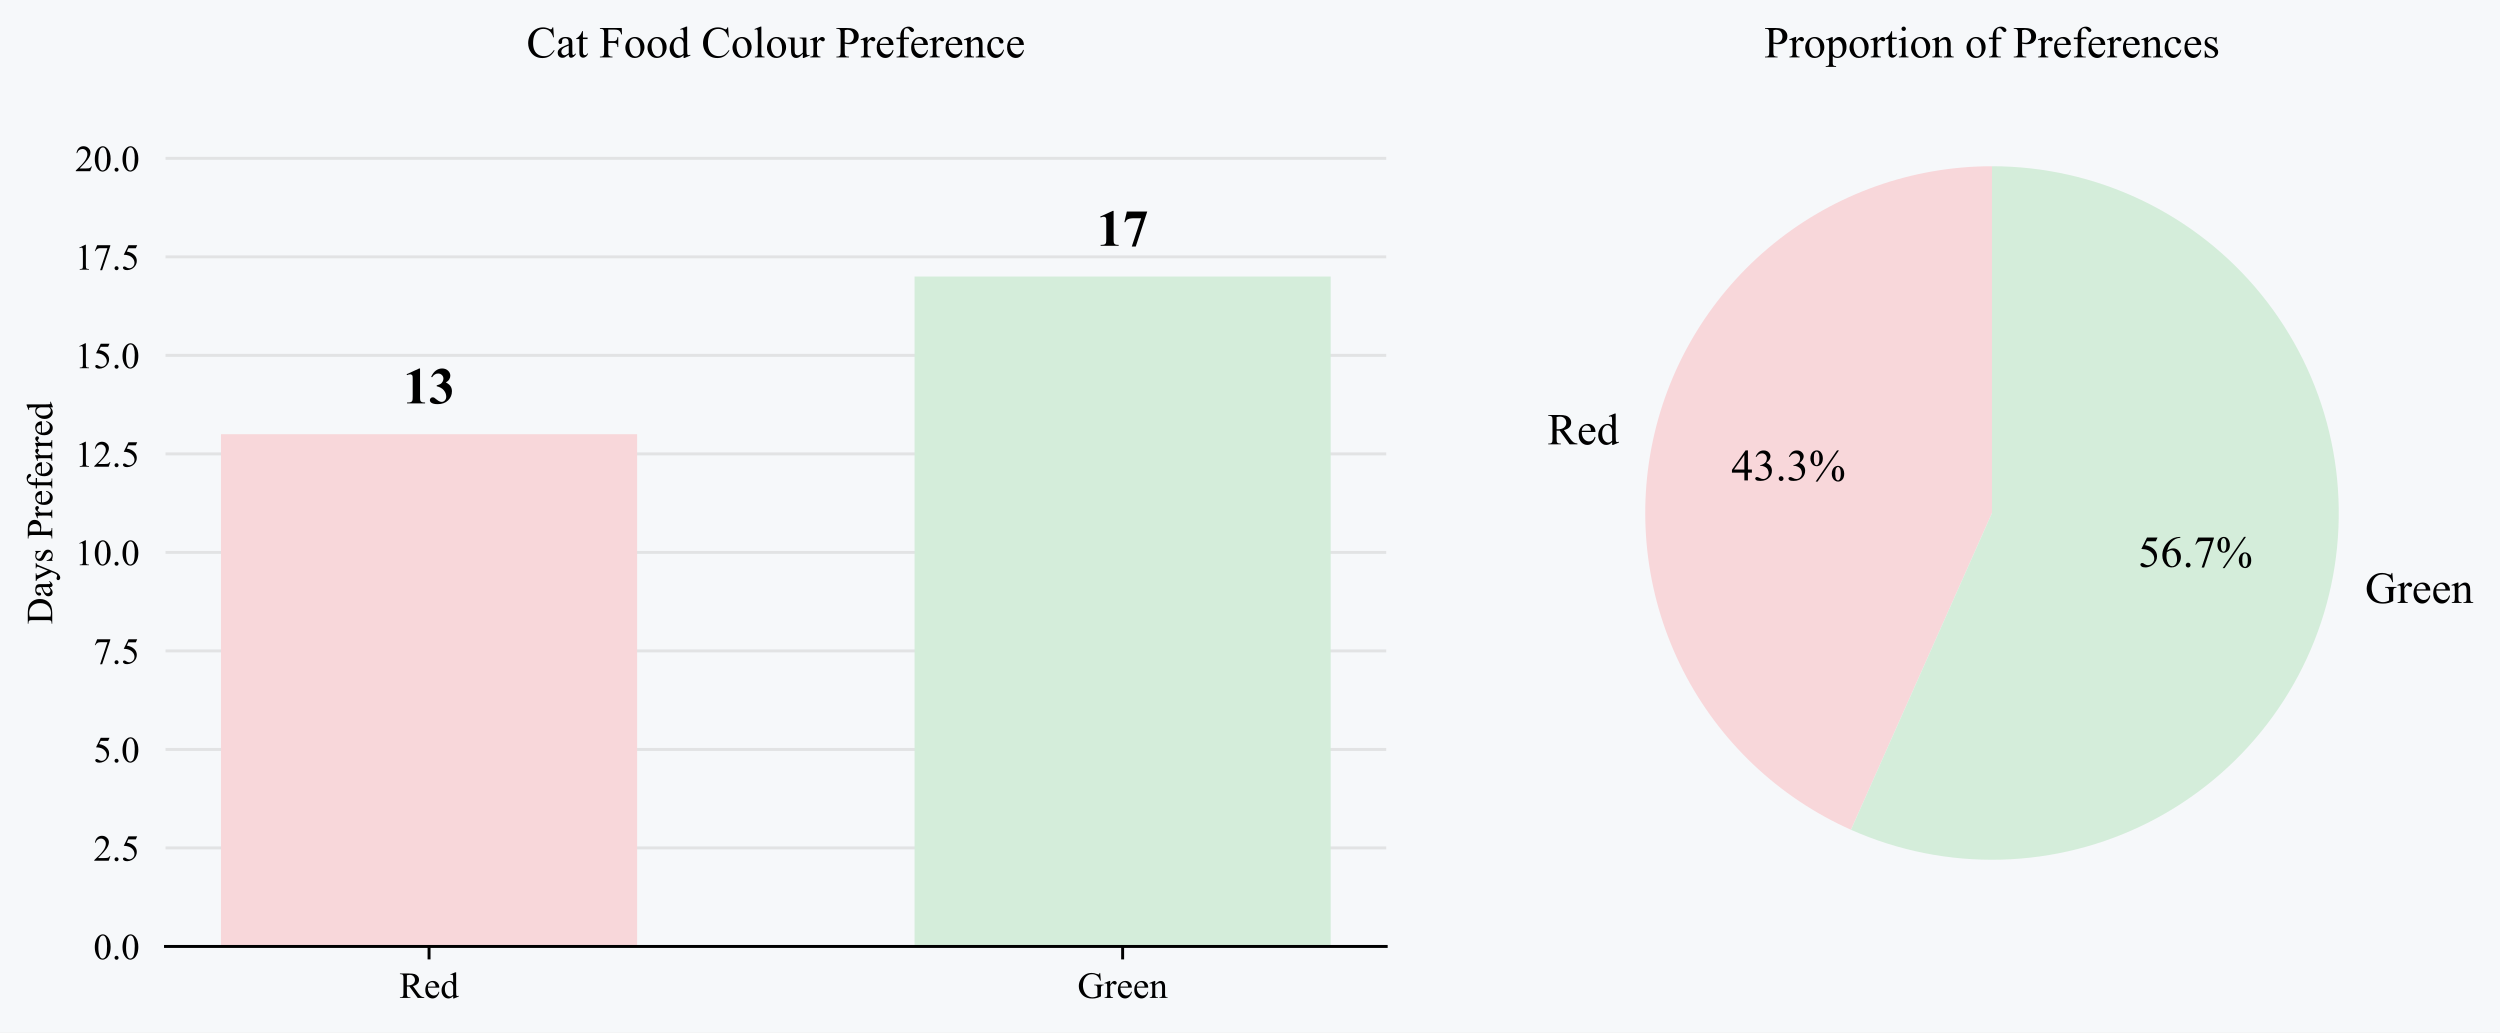
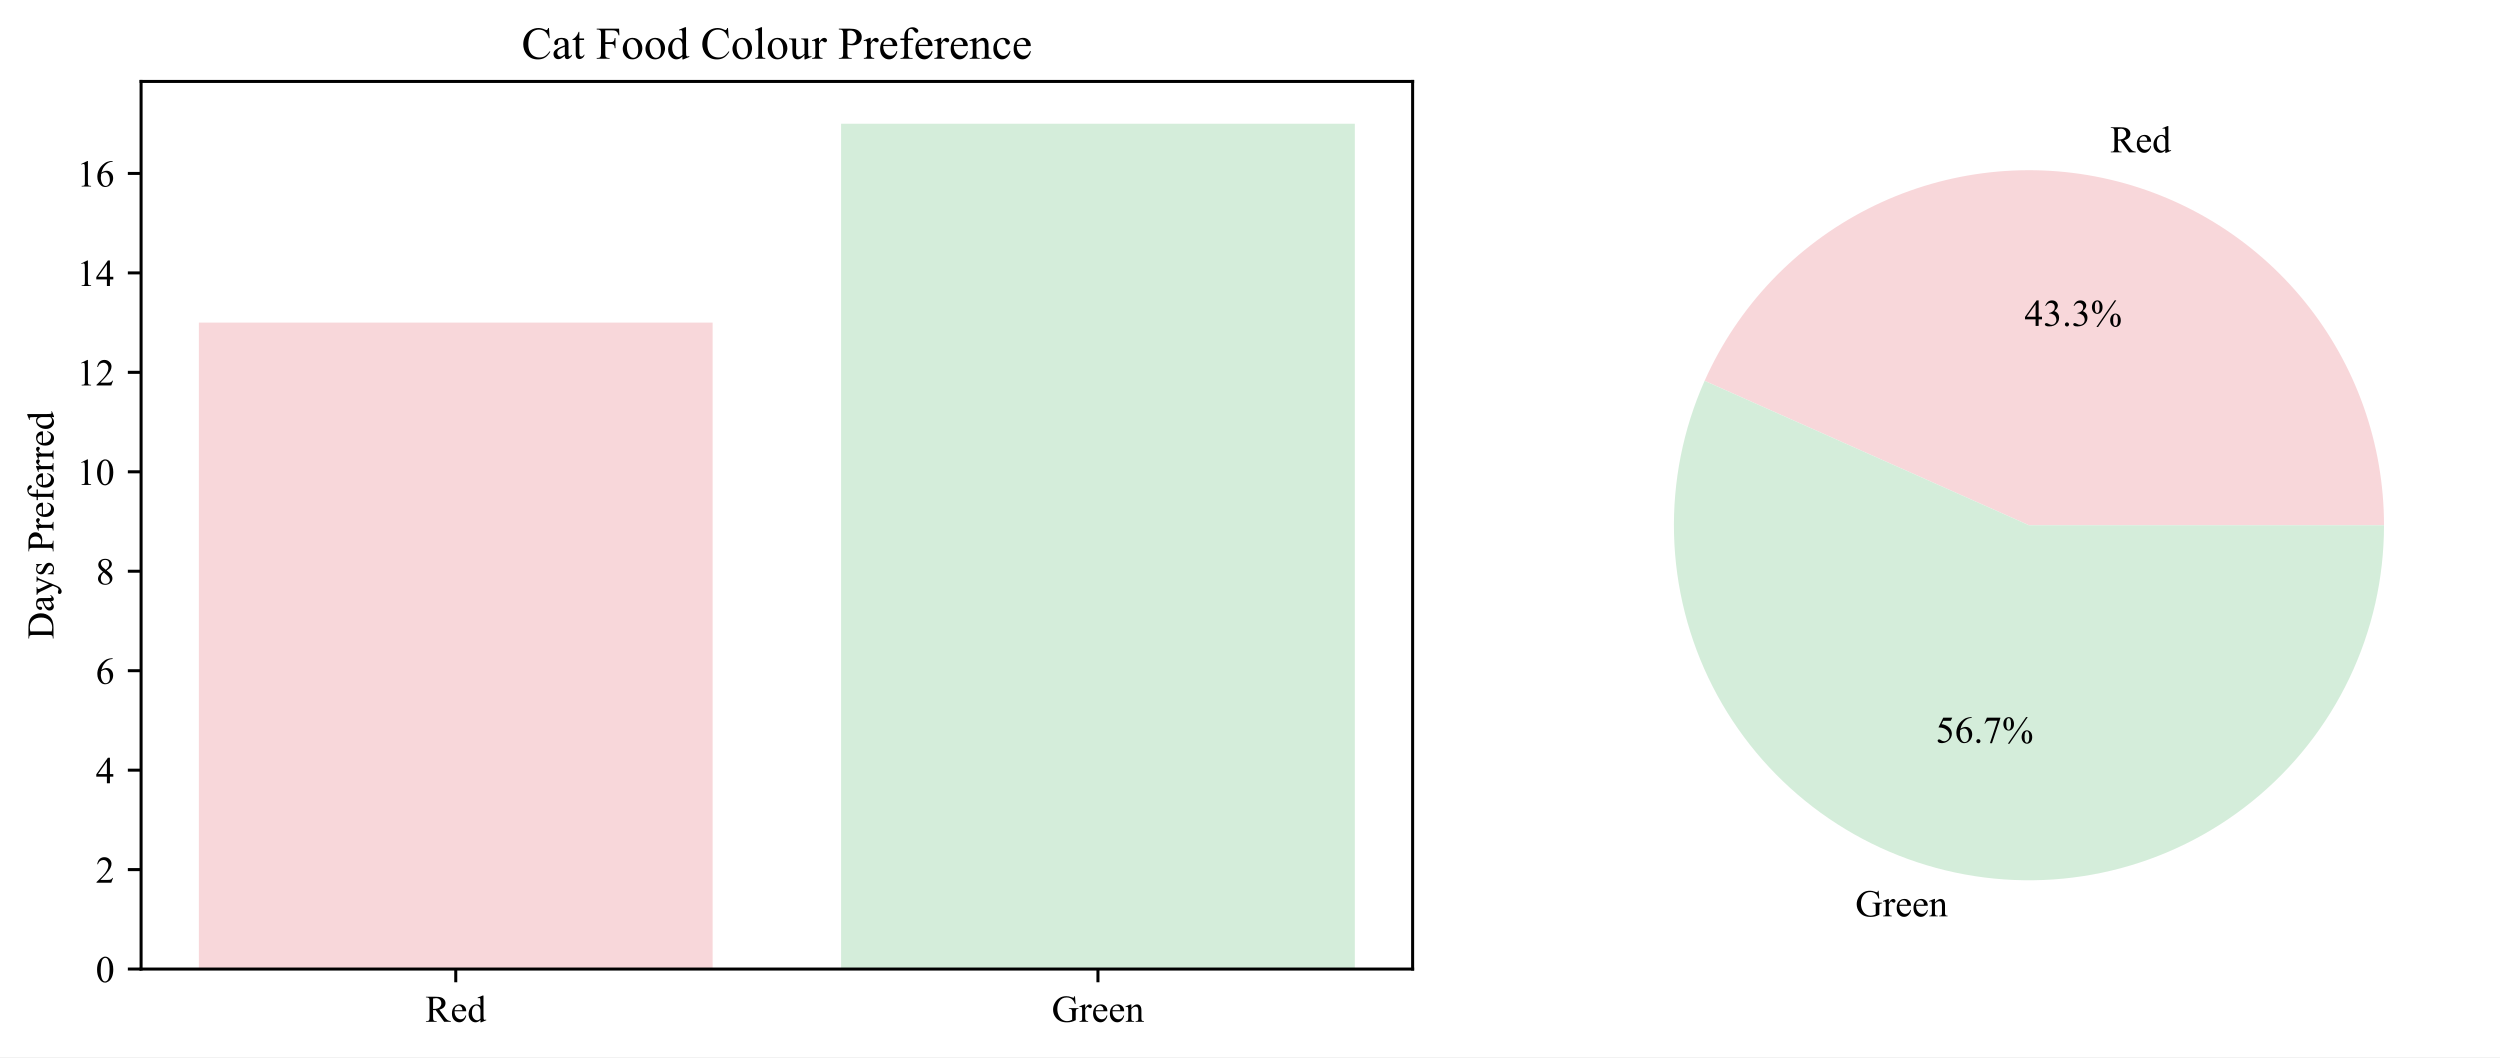
- <svg xmlns="http://www.w3.org/2000/svg" xmlns:xlink="http://www.w3.org/1999/xlink" width="676.773pt" height="279.495pt" viewBox="0 0 676.773 279.495" version="1.1">
+ <svg xmlns="http://www.w3.org/2000/svg" xmlns:xlink="http://www.w3.org/1999/xlink" width="660.987pt" height="279.495pt" viewBox="0 0 660.987 279.495" version="1.1">
  <defs>
    <style type="text/css">*{stroke-linejoin: round; stroke-linecap: butt}</style>
  </defs>
  <g id="figure_1">
    <g id="patch_1">
-       <path d="M 0 279.495  L 676.773 279.495  L 676.773 0  L 0 0  z " style="fill: #f6f8fa" />
+       <path d="M 0 279.495  L 660.987 279.495  L 660.987 0  L 0 0  z " style="fill: #ffffff" />
    </g>
    <g id="axes_1">
      <g id="patch_2">
-         <path d="M 44.802 256.212  L 375.255 256.212  L 375.255 21.532  L 44.802 21.532  z " style="fill: #f6f8fa" />
+         <path d="M 37.302 256.212  L 373.491 256.212  L 373.491 21.532  L 37.302 21.532  z " style="fill: #ffffff" />
+       </g>
+       <g id="patch_3">
+         <path d="M 52.583 256.212  L 188.417 256.212  L 188.417 85.297  L 52.583 85.297  z " clip-path="url(#pc32c760d05)" style="fill: #f8d7da" />
+       </g>
+       <g id="patch_4">
+         <path d="M 222.375 256.212  L 358.209 256.212  L 358.209 32.708  L 222.375 32.708  z " clip-path="url(#pc32c760d05)" style="fill: #d4edda" />
      </g>
      <g id="matplotlib.axis_1">
        <g id="xtick_1">
          <g id="line2d_1">
            <defs>
-               <path id="m849db6bab7" d="M 0 0  L 0 3.5  " style="stroke: #000000; stroke-width: 0.8" />
+               <path id="mc44624a885" d="M 0 0  L 0 3.5  " style="stroke: #000000; stroke-width: 0.8" />
            </defs>
            <g>
-               <use xlink:href="#m849db6bab7" x="116.149" y="256.212" style="stroke: #000000; stroke-width: 0.8" />
+               <use xlink:href="#mc44624a885" x="120.5" y="256.212" style="stroke: #000000; stroke-width: 0.8" />
            </g>
          </g>
          <g id="text_1">
-             <g transform="translate(108.0947 270.1562) scale(0.1 -0.1)">
+             <g transform="translate(112.4452 270.1562) scale(0.1 -0.1)">
              <defs>
                <path id="TimesNewRomanPSMT-52" d="M 4325 0  L 3194 0  L 1759 1981  Q 1600 1975 1500 1975  Q 1459 1975 1412 1976  Q 1366 1978 1316 1981  L 1316 750  Q 1316 350 1403 253  Q 1522 116 1759 116  L 1925 116  L 1925 0  L 109 0  L 109 116  L 269 116  Q 538 116 653 291  Q 719 388 719 750  L 719 3488  Q 719 3888 631 3984  Q 509 4122 269 4122  L 109 4122  L 109 4238  L 1653 4238  Q 2328 4238 2648 4139  Q 2969 4041 3192 3777  Q 3416 3513 3416 3147  Q 3416 2756 3161 2468  Q 2906 2181 2372 2063  L 3247 847  Q 3547 428 3762 290  Q 3978 153 4325 116  L 4325 0  z M 1316 2178  Q 1375 2178 1419 2176  Q 1463 2175 1491 2175  Q 2097 2175 2405 2437  Q 2713 2700 2713 3106  Q 2713 3503 2464 3751  Q 2216 4000 1806 4000  Q 1625 4000 1316 3941  L 1316 2178  z " transform="scale(0.015625)" />
                <path id="TimesNewRomanPSMT-65" d="M 681 1784  Q 678 1147 991 784  Q 1303 422 1725 422  Q 2006 422 2214 576  Q 2422 731 2563 1106  L 2659 1044  Q 2594 616 2278 264  Q 1963 -88 1488 -88  Q 972 -88 605 314  Q 238 716 238 1394  Q 238 2128 614 2539  Q 991 2950 1559 2950  Q 2041 2950 2350 2633  Q 2659 2316 2659 1784  L 681 1784  z M 681 1966  L 2006 1966  Q 1991 2241 1941 2353  Q 1863 2528 1708 2628  Q 1553 2728 1384 2728  Q 1125 2728 920 2526  Q 716 2325 681 1966  z " transform="scale(0.015625)" />
                <path id="TimesNewRomanPSMT-64" d="M 2222 322  Q 2013 103 1813 7  Q 1613 -88 1381 -88  Q 913 -88 563 304  Q 213 697 213 1313  Q 213 1928 600 2439  Q 988 2950 1597 2950  Q 1975 2950 2222 2709  L 2222 3238  Q 2222 3728 2198 3840  Q 2175 3953 2125 3993  Q 2075 4034 2000 4034  Q 1919 4034 1784 3984  L 1744 4094  L 2597 4444  L 2738 4444  L 2738 1134  Q 2738 631 2761 520  Q 2784 409 2836 365  Q 2888 322 2956 322  Q 3041 322 3181 375  L 3216 266  L 2366 -88  L 2222 -88  L 2222 322  z M 2222 541  L 2222 2016  Q 2203 2228 2109 2403  Q 2016 2578 1861 2667  Q 1706 2756 1559 2756  Q 1284 2756 1069 2509  Q 784 2184 784 1559  Q 784 928 1059 592  Q 1334 256 1672 256  Q 1956 256 2222 541  z " transform="scale(0.015625)" />
              </defs>
              <use xlink:href="#TimesNewRomanPSMT-52" />
              <use xlink:href="#TimesNewRomanPSMT-65" x="66.699" />
              <use xlink:href="#TimesNewRomanPSMT-64" x="111.084" />
            </g>
          </g>
        </g>
        <g id="xtick_2">
          <g id="line2d_2">
            <g>
-               <use xlink:href="#m849db6bab7" x="303.907" y="256.212" style="stroke: #000000; stroke-width: 0.8" />
+               <use xlink:href="#mc44624a885" x="290.292" y="256.212" style="stroke: #000000; stroke-width: 0.8" />
            </g>
          </g>
          <g id="text_2">
-             <g transform="translate(291.6919 270.1562) scale(0.1 -0.1)">
+             <g transform="translate(278.0775 270.1562) scale(0.1 -0.1)">
              <defs>
                <path id="TimesNewRomanPSMT-47" d="M 3928 4334  L 4038 2997  L 3928 2997  Q 3763 3497 3500 3750  Q 3122 4116 2528 4116  Q 1719 4116 1297 3475  Q 944 2934 944 2188  Q 944 1581 1178 1081  Q 1413 581 1792 348  Q 2172 116 2572 116  Q 2806 116 3025 175  Q 3244 234 3447 350  L 3447 1575  Q 3447 1894 3398 1992  Q 3350 2091 3248 2142  Q 3147 2194 2891 2194  L 2891 2313  L 4531 2313  L 4531 2194  L 4453 2194  Q 4209 2194 4119 2031  Q 4056 1916 4056 1575  L 4056 278  Q 3697 84 3347 -6  Q 2997 -97 2569 -97  Q 1341 -97 703 691  Q 225 1281 225 2053  Q 225 2613 494 3125  Q 813 3734 1369 4063  Q 1834 4334 2469 4334  Q 2700 4334 2889 4296  Q 3078 4259 3425 4131  Q 3600 4066 3659 4066  Q 3719 4066 3761 4120  Q 3803 4175 3813 4334  L 3928 4334  z " transform="scale(0.015625)" />
                <path id="TimesNewRomanPSMT-72" d="M 1038 2947  L 1038 2303  Q 1397 2947 1775 2947  Q 1947 2947 2059 2842  Q 2172 2738 2172 2600  Q 2172 2478 2090 2393  Q 2009 2309 1897 2309  Q 1788 2309 1652 2417  Q 1516 2525 1450 2525  Q 1394 2525 1328 2463  Q 1188 2334 1038 2041  L 1038 669  Q 1038 431 1097 309  Q 1138 225 1241 169  Q 1344 113 1538 113  L 1538 0  L 72 0  L 72 113  Q 291 113 397 181  Q 475 231 506 341  Q 522 394 522 644  L 522 1753  Q 522 2253 501 2348  Q 481 2444 426 2487  Q 372 2531 291 2531  Q 194 2531 72 2484  L 41 2597  L 906 2947  L 1038 2947  z " transform="scale(0.015625)" />
                <path id="TimesNewRomanPSMT-6e" d="M 1034 2341  Q 1538 2947 1994 2947  Q 2228 2947 2397 2830  Q 2566 2713 2666 2444  Q 2734 2256 2734 1869  L 2734 647  Q 2734 375 2778 278  Q 2813 200 2889 156  Q 2966 113 3172 113  L 3172 0  L 1756 0  L 1756 113  L 1816 113  Q 2016 113 2095 173  Q 2175 234 2206 353  Q 2219 400 2219 647  L 2219 1819  Q 2219 2209 2117 2386  Q 2016 2563 1775 2563  Q 1403 2563 1034 2156  L 1034 647  Q 1034 356 1069 288  Q 1113 197 1189 155  Q 1266 113 1500 113  L 1500 0  L 84 0  L 84 113  L 147 113  Q 366 113 442 223  Q 519 334 519 647  L 519 1709  Q 519 2225 495 2337  Q 472 2450 423 2490  Q 375 2531 294 2531  Q 206 2531 84 2484  L 38 2597  L 900 2947  L 1034 2947  L 1034 2341  z " transform="scale(0.015625)" />
              </defs>
              <use xlink:href="#TimesNewRomanPSMT-47" />
              <use xlink:href="#TimesNewRomanPSMT-72" x="72.217" />
              <use xlink:href="#TimesNewRomanPSMT-65" x="105.518" />
              <use xlink:href="#TimesNewRomanPSMT-65" x="149.902" />
              <use xlink:href="#TimesNewRomanPSMT-6e" x="194.287" />
            </g>
          </g>
        </g>
      </g>
      <g id="matplotlib.axis_2">
        <g id="ytick_1">
          <g id="line2d_3">
-             <path d="M 44.802 256.212  L 375.255 256.212  " clip-path="url(#pb5c94bce14)" style="fill: none; stroke: #b0b0b0; stroke-opacity: 0.3; stroke-width: 0.8; stroke-linecap: square" />
+             <defs>
+               <path id="md67d39ef4d" d="M 0 0  L -3.5 0  " style="stroke: #000000; stroke-width: 0.8" />
+             </defs>
+             <g>
+               <use xlink:href="#md67d39ef4d" x="37.302" y="256.212" style="stroke: #000000; stroke-width: 0.8" />
+             </g>
          </g>
          <g id="text_3">
            <g transform="translate(25.30156 259.6844) scale(0.1 -0.1)">
              <defs>
                <path id="TimesNewRomanPSMT-30" d="M 231 2094  Q 231 2819 450 3342  Q 669 3866 1031 4122  Q 1313 4325 1613 4325  Q 2100 4325 2488 3828  Q 2972 3213 2972 2159  Q 2972 1422 2759 906  Q 2547 391 2217 158  Q 1888 -75 1581 -75  Q 975 -75 572 641  Q 231 1244 231 2094  z M 844 2016  Q 844 1141 1059 588  Q 1238 122 1591 122  Q 1759 122 1940 273  Q 2122 425 2216 781  Q 2359 1319 2359 2297  Q 2359 3022 2209 3506  Q 2097 3866 1919 4016  Q 1791 4119 1609 4119  Q 1397 4119 1231 3928  Q 1006 3669 925 3112  Q 844 2556 844 2016  z " transform="scale(0.015625)" />
-                 <path id="TimesNewRomanPSMT-2e" d="M 800 606  Q 947 606 1047 504  Q 1147 403 1147 259  Q 1147 116 1045 14  Q 944 -88 800 -88  Q 656 -88 554 14  Q 453 116 453 259  Q 453 406 554 506  Q 656 606 800 606  z " transform="scale(0.015625)" />
              </defs>
              <use xlink:href="#TimesNewRomanPSMT-30" />
-               <use xlink:href="#TimesNewRomanPSMT-2e" x="50" />
-               <use xlink:href="#TimesNewRomanPSMT-30" x="75" />
            </g>
          </g>
        </g>
        <g id="ytick_2">
          <g id="line2d_4">
-             <path d="M 44.802 229.544  L 375.255 229.544  " clip-path="url(#pb5c94bce14)" style="fill: none; stroke: #b0b0b0; stroke-opacity: 0.3; stroke-width: 0.8; stroke-linecap: square" />
+             <g>
+               <use xlink:href="#md67d39ef4d" x="37.302" y="229.918" style="stroke: #000000; stroke-width: 0.8" />
+             </g>
          </g>
          <g id="text_4">
-             <g transform="translate(25.30156 233.0162) scale(0.1 -0.1)">
+             <g transform="translate(25.30156 233.3897) scale(0.1 -0.1)">
              <defs>
                <path id="TimesNewRomanPSMT-32" d="M 2934 816  L 2638 0  L 138 0  L 138 116  Q 1241 1122 1691 1759  Q 2141 2397 2141 2925  Q 2141 3328 1894 3587  Q 1647 3847 1303 3847  Q 991 3847 742 3664  Q 494 3481 375 3128  L 259 3128  Q 338 3706 661 4015  Q 984 4325 1469 4325  Q 1984 4325 2329 3994  Q 2675 3663 2675 3213  Q 2675 2891 2525 2569  Q 2294 2063 1775 1497  Q 997 647 803 472  L 1909 472  Q 2247 472 2383 497  Q 2519 522 2628 598  Q 2738 675 2819 816  L 2934 816  z " transform="scale(0.015625)" />
-                 <path id="TimesNewRomanPSMT-35" d="M 2778 4238  L 2534 3706  L 1259 3706  L 981 3138  Q 1809 3016 2294 2522  Q 2709 2097 2709 1522  Q 2709 1188 2573 903  Q 2438 619 2231 419  Q 2025 219 1772 97  Q 1413 -75 1034 -75  Q 653 -75 479 54  Q 306 184 306 341  Q 306 428 378 495  Q 450 563 559 563  Q 641 563 702 538  Q 763 513 909 409  Q 1144 247 1384 247  Q 1750 247 2026 523  Q 2303 800 2303 1197  Q 2303 1581 2056 1914  Q 1809 2247 1375 2428  Q 1034 2569 447 2591  L 1259 4238  L 2778 4238  z " transform="scale(0.015625)" />
              </defs>
              <use xlink:href="#TimesNewRomanPSMT-32" />
-               <use xlink:href="#TimesNewRomanPSMT-2e" x="50" />
-               <use xlink:href="#TimesNewRomanPSMT-35" x="75" />
            </g>
          </g>
        </g>
        <g id="ytick_3">
          <g id="line2d_5">
-             <path d="M 44.802 202.876  L 375.255 202.876  " clip-path="url(#pb5c94bce14)" style="fill: none; stroke: #b0b0b0; stroke-opacity: 0.3; stroke-width: 0.8; stroke-linecap: square" />
+             <g>
+               <use xlink:href="#md67d39ef4d" x="37.302" y="203.623" style="stroke: #000000; stroke-width: 0.8" />
+             </g>
          </g>
          <g id="text_5">
-             <g transform="translate(25.30156 206.348) scale(0.1 -0.1)">
-               <use xlink:href="#TimesNewRomanPSMT-35" />
-               <use xlink:href="#TimesNewRomanPSMT-2e" x="50" />
-               <use xlink:href="#TimesNewRomanPSMT-30" x="75" />
+             <g transform="translate(25.30156 207.095) scale(0.1 -0.1)">
+               <defs>
+                 <path id="TimesNewRomanPSMT-34" d="M 2978 1563  L 2978 1119  L 2409 1119  L 2409 0  L 1894 0  L 1894 1119  L 100 1119  L 100 1519  L 2066 4325  L 2409 4325  L 2409 1563  L 2978 1563  z M 1894 1563  L 1894 3666  L 406 1563  L 1894 1563  z " transform="scale(0.015625)" />
+               </defs>
+               <use xlink:href="#TimesNewRomanPSMT-34" />
            </g>
          </g>
        </g>
        <g id="ytick_4">
          <g id="line2d_6">
-             <path d="M 44.802 176.208  L 375.255 176.208  " clip-path="url(#pb5c94bce14)" style="fill: none; stroke: #b0b0b0; stroke-opacity: 0.3; stroke-width: 0.8; stroke-linecap: square" />
+             <g>
+               <use xlink:href="#md67d39ef4d" x="37.302" y="177.328" style="stroke: #000000; stroke-width: 0.8" />
+             </g>
          </g>
          <g id="text_6">
-             <g transform="translate(25.30156 179.6798) scale(0.1 -0.1)">
-               <defs>
-                 <path id="TimesNewRomanPSMT-37" d="M 644 4238  L 2916 4238  L 2916 4119  L 1503 -88  L 1153 -88  L 2419 3728  L 1253 3728  Q 900 3728 750 3644  Q 488 3500 328 3200  L 238 3234  L 644 4238  z " transform="scale(0.015625)" />
-               </defs>
-               <use xlink:href="#TimesNewRomanPSMT-37" />
-               <use xlink:href="#TimesNewRomanPSMT-2e" x="50" />
-               <use xlink:href="#TimesNewRomanPSMT-35" x="75" />
+             <g transform="translate(25.30156 180.8003) scale(0.1 -0.1)">
+               <defs>
+                 <path id="TimesNewRomanPSMT-36" d="M 2869 4325  L 2869 4209  Q 2456 4169 2195 4045  Q 1934 3922 1679 3669  Q 1425 3416 1258 3105  Q 1091 2794 978 2366  Q 1428 2675 1881 2675  Q 2316 2675 2634 2325  Q 2953 1975 2953 1425  Q 2953 894 2631 456  Q 2244 -75 1606 -75  Q 1172 -75 869 213  Q 275 772 275 1663  Q 275 2231 503 2743  Q 731 3256 1154 3653  Q 1578 4050 1965 4187  Q 2353 4325 2688 4325  L 2869 4325  z M 925 2138  Q 869 1716 869 1456  Q 869 1156 980 804  Q 1091 453 1309 247  Q 1469 100 1697 100  Q 1969 100 2183 356  Q 2397 613 2397 1088  Q 2397 1622 2184 2012  Q 1972 2403 1581 2403  Q 1463 2403 1327 2353  Q 1191 2303 925 2138  z " transform="scale(0.015625)" />
+               </defs>
+               <use xlink:href="#TimesNewRomanPSMT-36" />
            </g>
          </g>
        </g>
        <g id="ytick_5">
          <g id="line2d_7">
-             <path d="M 44.802 149.54  L 375.255 149.54  " clip-path="url(#pb5c94bce14)" style="fill: none; stroke: #b0b0b0; stroke-opacity: 0.3; stroke-width: 0.8; stroke-linecap: square" />
+             <g>
+               <use xlink:href="#md67d39ef4d" x="37.302" y="151.034" style="stroke: #000000; stroke-width: 0.8" />
+             </g>
          </g>
          <g id="text_7">
-             <g transform="translate(20.30156 153.0116) scale(0.1 -0.1)">
+             <g transform="translate(25.30156 154.5057) scale(0.1 -0.1)">
+               <defs>
+                 <path id="TimesNewRomanPSMT-38" d="M 1228 2134  Q 725 2547 579 2797  Q 434 3047 434 3316  Q 434 3728 753 4026  Q 1072 4325 1600 4325  Q 2113 4325 2425 4047  Q 2738 3769 2738 3413  Q 2738 3175 2569 2928  Q 2400 2681 1866 2347  Q 2416 1922 2594 1678  Q 2831 1359 2831 1006  Q 2831 559 2490 242  Q 2150 -75 1597 -75  Q 994 -75 656 303  Q 388 606 388 966  Q 388 1247 577 1523  Q 766 1800 1228 2134  z M 1719 2469  Q 2094 2806 2194 3001  Q 2294 3197 2294 3444  Q 2294 3772 2109 3958  Q 1925 4144 1606 4144  Q 1288 4144 1088 3959  Q 888 3775 888 3528  Q 888 3366 970 3203  Q 1053 3041 1206 2894  L 1719 2469  z M 1375 2016  Q 1116 1797 991 1539  Q 866 1281 866 981  Q 866 578 1086 336  Q 1306 94 1647 94  Q 1984 94 2187 284  Q 2391 475 2391 747  Q 2391 972 2272 1150  Q 2050 1481 1375 2016  z " transform="scale(0.015625)" />
+               </defs>
+               <use xlink:href="#TimesNewRomanPSMT-38" />
+             </g>
+           </g>
+         </g>
+         <g id="ytick_6">
+           <g id="line2d_8">
+             <g>
+               <use xlink:href="#md67d39ef4d" x="37.302" y="124.739" style="stroke: #000000; stroke-width: 0.8" />
+             </g>
+           </g>
+           <g id="text_8">
+             <g transform="translate(20.30156 128.211) scale(0.1 -0.1)">
              <defs>
                <path id="TimesNewRomanPSMT-31" d="M 750 3822  L 1781 4325  L 1884 4325  L 1884 747  Q 1884 391 1914 303  Q 1944 216 2037 169  Q 2131 122 2419 116  L 2419 0  L 825 0  L 825 116  Q 1125 122 1212 167  Q 1300 213 1334 289  Q 1369 366 1369 747  L 1369 3034  Q 1369 3497 1338 3628  Q 1316 3728 1258 3775  Q 1200 3822 1119 3822  Q 1003 3822 797 3725  L 750 3822  z " transform="scale(0.015625)" />
              </defs>
              <use xlink:href="#TimesNewRomanPSMT-31" />
              <use xlink:href="#TimesNewRomanPSMT-30" x="50" />
-               <use xlink:href="#TimesNewRomanPSMT-2e" x="100" />
-               <use xlink:href="#TimesNewRomanPSMT-30" x="125" />
-             </g>
-           </g>
-         </g>
-         <g id="ytick_6">
-           <g id="line2d_8">
-             <path d="M 44.802 122.872  L 375.255 122.872  " clip-path="url(#pb5c94bce14)" style="fill: none; stroke: #b0b0b0; stroke-opacity: 0.3; stroke-width: 0.8; stroke-linecap: square" />
-           </g>
-           <g id="text_8">
-             <g transform="translate(20.30156 126.3435) scale(0.1 -0.1)">
+             </g>
+           </g>
+         </g>
+         <g id="ytick_7">
+           <g id="line2d_9">
+             <g>
+               <use xlink:href="#md67d39ef4d" x="37.302" y="98.444" style="stroke: #000000; stroke-width: 0.8" />
+             </g>
+           </g>
+           <g id="text_9">
+             <g transform="translate(20.30156 101.9163) scale(0.1 -0.1)">
              <use xlink:href="#TimesNewRomanPSMT-31" />
              <use xlink:href="#TimesNewRomanPSMT-32" x="50" />
-               <use xlink:href="#TimesNewRomanPSMT-2e" x="100" />
-               <use xlink:href="#TimesNewRomanPSMT-35" x="125" />
-             </g>
-           </g>
-         </g>
-         <g id="ytick_7">
-           <g id="line2d_9">
-             <path d="M 44.802 96.203  L 375.255 96.203  " clip-path="url(#pb5c94bce14)" style="fill: none; stroke: #b0b0b0; stroke-opacity: 0.3; stroke-width: 0.8; stroke-linecap: square" />
-           </g>
-           <g id="text_9">
-             <g transform="translate(20.30156 99.67528) scale(0.1 -0.1)">
-               <use xlink:href="#TimesNewRomanPSMT-31" />
-               <use xlink:href="#TimesNewRomanPSMT-35" x="50" />
-               <use xlink:href="#TimesNewRomanPSMT-2e" x="100" />
-               <use xlink:href="#TimesNewRomanPSMT-30" x="125" />
            </g>
          </g>
        </g>
        <g id="ytick_8">
          <g id="line2d_10">
-             <path d="M 44.802 69.535  L 375.255 69.535  " clip-path="url(#pb5c94bce14)" style="fill: none; stroke: #b0b0b0; stroke-opacity: 0.3; stroke-width: 0.8; stroke-linecap: square" />
+             <g>
+               <use xlink:href="#md67d39ef4d" x="37.302" y="72.15" style="stroke: #000000; stroke-width: 0.8" />
+             </g>
          </g>
          <g id="text_10">
-             <g transform="translate(20.30156 73.0071) scale(0.1 -0.1)">
+             <g transform="translate(20.30156 75.62163) scale(0.1 -0.1)">
              <use xlink:href="#TimesNewRomanPSMT-31" />
-               <use xlink:href="#TimesNewRomanPSMT-37" x="50" />
-               <use xlink:href="#TimesNewRomanPSMT-2e" x="100" />
-               <use xlink:href="#TimesNewRomanPSMT-35" x="125" />
+               <use xlink:href="#TimesNewRomanPSMT-34" x="50" />
            </g>
          </g>
        </g>
        <g id="ytick_9">
          <g id="line2d_11">
-             <path d="M 44.802 42.867  L 375.255 42.867  " clip-path="url(#pb5c94bce14)" style="fill: none; stroke: #b0b0b0; stroke-opacity: 0.3; stroke-width: 0.8; stroke-linecap: square" />
+             <g>
+               <use xlink:href="#md67d39ef4d" x="37.302" y="45.855" style="stroke: #000000; stroke-width: 0.8" />
+             </g>
          </g>
          <g id="text_11">
-             <g transform="translate(20.30156 46.33892) scale(0.1 -0.1)">
-               <use xlink:href="#TimesNewRomanPSMT-32" />
-               <use xlink:href="#TimesNewRomanPSMT-30" x="50" />
-               <use xlink:href="#TimesNewRomanPSMT-2e" x="100" />
-               <use xlink:href="#TimesNewRomanPSMT-30" x="125" />
+             <g transform="translate(20.30156 49.32695) scale(0.1 -0.1)">
+               <use xlink:href="#TimesNewRomanPSMT-31" />
+               <use xlink:href="#TimesNewRomanPSMT-36" x="50" />
            </g>
          </g>
        </g>
        <g id="text_12">
          <g transform="translate(14.14375 168.9975) rotate(-90) scale(0.1 -0.1)">
            <defs>
              <path id="TimesNewRomanPSMT-44" d="M 109 0  L 109 116  L 269 116  Q 538 116 650 288  Q 719 391 719 750  L 719 3488  Q 719 3884 631 3984  Q 509 4122 269 4122  L 109 4122  L 109 4238  L 1834 4238  Q 2784 4238 3279 4022  Q 3775 3806 4076 3303  Q 4378 2800 4378 2141  Q 4378 1256 3841 663  Q 3238 0 2003 0  L 109 0  z M 1319 306  Q 1716 219 1984 219  Q 2709 219 3187 728  Q 3666 1238 3666 2109  Q 3666 2988 3187 3494  Q 2709 4000 1959 4000  Q 1678 4000 1319 3909  L 1319 306  z " transform="scale(0.015625)" />
              <path id="TimesNewRomanPSMT-61" d="M 1822 413  Q 1381 72 1269 19  Q 1100 -59 909 -59  Q 613 -59 420 144  Q 228 347 228 678  Q 228 888 322 1041  Q 450 1253 767 1440  Q 1084 1628 1822 1897  L 1822 2009  Q 1822 2438 1686 2597  Q 1550 2756 1291 2756  Q 1094 2756 978 2650  Q 859 2544 859 2406  L 866 2225  Q 866 2081 792 2003  Q 719 1925 600 1925  Q 484 1925 411 2006  Q 338 2088 338 2228  Q 338 2497 613 2722  Q 888 2947 1384 2947  Q 1766 2947 2009 2819  Q 2194 2722 2281 2516  Q 2338 2381 2338 1966  L 2338 994  Q 2338 584 2353 492  Q 2369 400 2405 369  Q 2441 338 2488 338  Q 2538 338 2575 359  Q 2641 400 2828 588  L 2828 413  Q 2478 -56 2159 -56  Q 2006 -56 1915 50  Q 1825 156 1822 413  z M 1822 616  L 1822 1706  Q 1350 1519 1213 1441  Q 966 1303 859 1153  Q 753 1003 753 825  Q 753 600 887 451  Q 1022 303 1197 303  Q 1434 303 1822 616  z " transform="scale(0.015625)" />
              <path id="TimesNewRomanPSMT-79" d="M 38 2863  L 1372 2863  L 1372 2747  L 1306 2747  Q 1166 2747 1095 2686  Q 1025 2625 1025 2534  Q 1025 2413 1128 2197  L 1825 753  L 2466 2334  Q 2519 2463 2519 2588  Q 2519 2644 2497 2672  Q 2472 2706 2419 2726  Q 2366 2747 2231 2747  L 2231 2863  L 3163 2863  L 3163 2747  Q 3047 2734 2984 2696  Q 2922 2659 2847 2556  Q 2819 2513 2741 2316  L 1575 -541  Q 1406 -956 1132 -1168  Q 859 -1381 606 -1381  Q 422 -1381 303 -1275  Q 184 -1169 184 -1031  Q 184 -900 270 -820  Q 356 -741 506 -741  Q 609 -741 788 -809  Q 913 -856 944 -856  Q 1038 -856 1148 -759  Q 1259 -663 1372 -384  L 1575 113  L 547 2272  Q 500 2369 397 2513  Q 319 2622 269 2659  Q 197 2709 38 2747  L 38 2863  z " transform="scale(0.015625)" />
              <path id="TimesNewRomanPSMT-73" d="M 2050 2947  L 2050 1972  L 1947 1972  Q 1828 2431 1642 2597  Q 1456 2763 1169 2763  Q 950 2763 815 2647  Q 681 2531 681 2391  Q 681 2216 781 2091  Q 878 1963 1175 1819  L 1631 1597  Q 2266 1288 2266 781  Q 2266 391 1970 151  Q 1675 -88 1309 -88  Q 1047 -88 709 6  Q 606 38 541 38  Q 469 38 428 -44  L 325 -44  L 325 978  L 428 978  Q 516 541 762 319  Q 1009 97 1316 97  Q 1531 97 1667 223  Q 1803 350 1803 528  Q 1803 744 1651 891  Q 1500 1038 1047 1263  Q 594 1488 453 1669  Q 313 1847 313 2119  Q 313 2472 555 2709  Q 797 2947 1181 2947  Q 1350 2947 1591 2875  Q 1750 2828 1803 2828  Q 1853 2828 1881 2850  Q 1909 2872 1947 2947  L 2050 2947  z " transform="scale(0.015625)" />
              <path id="TimesNewRomanPSMT-20" transform="scale(0.015625)" />
              <path id="TimesNewRomanPSMT-50" d="M 1313 1984  L 1313 750  Q 1313 350 1400 253  Q 1519 116 1759 116  L 1922 116  L 1922 0  L 106 0  L 106 116  L 266 116  Q 534 116 650 291  Q 713 388 713 750  L 713 3488  Q 713 3888 628 3984  Q 506 4122 266 4122  L 106 4122  L 106 4238  L 1659 4238  Q 2228 4238 2556 4120  Q 2884 4003 3109 3725  Q 3334 3447 3334 3066  Q 3334 2547 2992 2222  Q 2650 1897 2025 1897  Q 1872 1897 1694 1919  Q 1516 1941 1313 1984  z M 1313 2163  Q 1478 2131 1606 2115  Q 1734 2100 1825 2100  Q 2150 2100 2386 2351  Q 2622 2603 2622 3003  Q 2622 3278 2509 3514  Q 2397 3750 2190 3867  Q 1984 3984 1722 3984  Q 1563 3984 1313 3925  L 1313 2163  z " transform="scale(0.015625)" />
              <path id="TimesNewRomanPSMT-66" d="M 1319 2638  L 1319 756  Q 1319 356 1406 250  Q 1522 113 1716 113  L 1975 113  L 1975 0  L 266 0  L 266 113  L 394 113  Q 519 113 622 175  Q 725 238 764 344  Q 803 450 803 756  L 803 2638  L 247 2638  L 247 2863  L 803 2863  L 803 3050  Q 803 3478 940 3775  Q 1078 4072 1361 4255  Q 1644 4438 1997 4438  Q 2325 4438 2600 4225  Q 2781 4084 2781 3909  Q 2781 3816 2700 3733  Q 2619 3650 2525 3650  Q 2453 3650 2373 3701  Q 2294 3753 2178 3923  Q 2063 4094 1966 4153  Q 1869 4213 1750 4213  Q 1606 4213 1506 4136  Q 1406 4059 1362 3898  Q 1319 3738 1319 3069  L 1319 2863  L 2056 2863  L 2056 2638  L 1319 2638  z " transform="scale(0.015625)" />
            </defs>
            <use xlink:href="#TimesNewRomanPSMT-44" />
            <use xlink:href="#TimesNewRomanPSMT-61" x="72.217" />
            <use xlink:href="#TimesNewRomanPSMT-79" x="116.602" />
            <use xlink:href="#TimesNewRomanPSMT-73" x="166.602" />
            <use xlink:href="#TimesNewRomanPSMT-20" x="205.518" />
            <use xlink:href="#TimesNewRomanPSMT-50" x="230.518" />
            <use xlink:href="#TimesNewRomanPSMT-72" x="286.133" />
            <use xlink:href="#TimesNewRomanPSMT-65" x="319.434" />
            <use xlink:href="#TimesNewRomanPSMT-66" x="363.818" />
            <use xlink:href="#TimesNewRomanPSMT-65" x="397.119" />
            <use xlink:href="#TimesNewRomanPSMT-72" x="441.504" />
            <use xlink:href="#TimesNewRomanPSMT-72" x="474.805" />
            <use xlink:href="#TimesNewRomanPSMT-65" x="508.105" />
            <use xlink:href="#TimesNewRomanPSMT-64" x="552.49" />
          </g>
        </g>
      </g>
-       <g id="patch_3">
-         <path d="M 59.822 256.212  L 172.477 256.212  L 172.477 117.538  L 59.822 117.538  z " clip-path="url(#pb5c94bce14)" style="fill: #f8d7da" />
-       </g>
-       <g id="patch_4">
-         <path d="M 247.58 256.212  L 360.234 256.212  L 360.234 74.869  L 247.58 74.869  z " clip-path="url(#pb5c94bce14)" style="fill: #d4edda" />
-       </g>
      <g id="patch_5">
-         <path d="M 44.802 256.212  L 375.255 256.212  " style="fill: none; stroke: #000000; stroke-width: 0.8; stroke-linejoin: miter; stroke-linecap: square" />
+         <path d="M 37.302 256.212  L 37.302 21.532  " style="fill: none; stroke: #000000; stroke-width: 0.8; stroke-linejoin: miter; stroke-linecap: square" />
+       </g>
+       <g id="patch_6">
+         <path d="M 373.491 256.212  L 373.491 21.532  " style="fill: none; stroke: #000000; stroke-width: 0.8; stroke-linejoin: miter; stroke-linecap: square" />
+       </g>
+       <g id="patch_7">
+         <path d="M 37.302 256.212  L 373.491 256.212  " style="fill: none; stroke: #000000; stroke-width: 0.8; stroke-linejoin: miter; stroke-linecap: square" />
+       </g>
+       <g id="patch_8">
+         <path d="M 37.302 21.532  L 373.491 21.532  " style="fill: none; stroke: #000000; stroke-width: 0.8; stroke-linejoin: miter; stroke-linecap: square" />
      </g>
      <g id="text_13">
-         <g transform="translate(109.1494 109.2096) scale(0.14 -0.14)">
-           <defs>
-             <path id="TimesNewRomanPS-BoldMT-31" d="M 2084 4325  L 2084 859  Q 2084 469 2118 361  Q 2153 253 2262 184  Q 2372 116 2613 116  L 2709 116  L 2709 0  L 478 0  L 478 116  L 591 116  Q 863 116 978 178  Q 1094 241 1134 350  Q 1175 459 1175 859  L 1175 3056  Q 1175 3350 1147 3423  Q 1119 3497 1042 3548  Q 966 3600 866 3600  Q 706 3600 478 3500  L 422 3613  L 1981 4325  L 2084 4325  z " transform="scale(0.015625)" />
-             <path id="TimesNewRomanPS-BoldMT-33" d="M 947 2125  L 947 2234  Q 1303 2338 1440 2427  Q 1578 2516 1678 2698  Q 1778 2881 1778 3069  Q 1778 3328 1589 3514  Q 1400 3700 1119 3700  Q 681 3700 375 3238  L 259 3278  Q 484 3800 836 4062  Q 1188 4325 1619 4325  Q 2059 4325 2345 4056  Q 2631 3788 2631 3428  Q 2631 3194 2498 2976  Q 2366 2759 2081 2594  Q 2447 2416 2639 2155  Q 2831 1894 2831 1500  Q 2831 838 2351 373  Q 1872 -91 1066 -91  Q 528 -91 281 88  Q 103 213 103 409  Q 103 553 206 654  Q 309 756 444 756  Q 547 756 638 713  Q 688 688 992 439  Q 1297 191 1563 191  Q 1794 191 1959 373  Q 2125 556 2125 838  Q 2125 1266 1825 1627  Q 1525 1988 947 2125  z " transform="scale(0.015625)" />
-           </defs>
-           <use xlink:href="#TimesNewRomanPS-BoldMT-31" />
-           <use xlink:href="#TimesNewRomanPS-BoldMT-33" x="50" />
-         </g>
-       </g>
-       <g id="text_14">
-         <g transform="translate(296.9068 66.54054) scale(0.14 -0.14)">
-           <defs>
-             <path id="TimesNewRomanPS-BoldMT-37" d="M 1134 -88  L 2288 3409  L 1409 3409  Q 894 3409 634 3275  Q 453 3181 334 2922  L 216 2922  L 522 4238  L 3047 4238  L 1625 -88  L 1134 -88  z " transform="scale(0.015625)" />
-           </defs>
-           <use xlink:href="#TimesNewRomanPS-BoldMT-31" />
-           <use xlink:href="#TimesNewRomanPS-BoldMT-37" x="50" />
-         </g>
-       </g>
-       <g id="text_15">
-         <g transform="translate(142.5449 15.5325) scale(0.12 -0.12)">
+         <g transform="translate(137.913 15.5325) scale(0.12 -0.12)">
          <defs>
            <path id="TimesNewRomanPSMT-43" d="M 3853 4334  L 3950 2894  L 3853 2894  Q 3659 3541 3300 3825  Q 2941 4109 2438 4109  Q 2016 4109 1675 3895  Q 1334 3681 1139 3212  Q 944 2744 944 2047  Q 944 1472 1128 1050  Q 1313 628 1683 403  Q 2053 178 2528 178  Q 2941 178 3256 354  Q 3572 531 3950 1056  L 4047 994  Q 3728 428 3303 165  Q 2878 -97 2294 -97  Q 1241 -97 663 684  Q 231 1266 231 2053  Q 231 2688 515 3219  Q 800 3750 1298 4042  Q 1797 4334 2388 4334  Q 2847 4334 3294 4109  Q 3425 4041 3481 4041  Q 3566 4041 3628 4100  Q 3709 4184 3744 4334  L 3853 4334  z " transform="scale(0.015625)" />
            <path id="TimesNewRomanPSMT-74" d="M 1031 3803  L 1031 2863  L 1700 2863  L 1700 2644  L 1031 2644  L 1031 788  Q 1031 509 1111 412  Q 1191 316 1316 316  Q 1419 316 1516 380  Q 1613 444 1666 569  L 1788 569  Q 1678 263 1478 108  Q 1278 -47 1066 -47  Q 922 -47 784 33  Q 647 113 581 261  Q 516 409 516 719  L 516 2644  L 63 2644  L 63 2747  Q 234 2816 414 2980  Q 594 3144 734 3369  Q 806 3488 934 3803  L 1031 3803  z " transform="scale(0.015625)" />
            <path id="TimesNewRomanPSMT-46" d="M 1309 4006  L 1309 2341  L 2081 2341  Q 2347 2341 2470 2458  Q 2594 2575 2634 2922  L 2750 2922  L 2750 1488  L 2634 1488  Q 2631 1734 2570 1850  Q 2509 1966 2401 2023  Q 2294 2081 2081 2081  L 1309 2081  L 1309 750  Q 1309 428 1350 325  Q 1381 247 1481 191  Q 1619 116 1769 116  L 1922 116  L 1922 0  L 103 0  L 103 116  L 253 116  Q 516 116 634 269  Q 709 369 709 750  L 709 3488  Q 709 3809 669 3913  Q 638 3991 541 4047  Q 406 4122 253 4122  L 103 4122  L 103 4238  L 3256 4238  L 3297 3306  L 3188 3306  Q 3106 3603 2998 3742  Q 2891 3881 2733 3943  Q 2575 4006 2244 4006  L 1309 4006  z " transform="scale(0.015625)" />
            <path id="TimesNewRomanPSMT-6f" d="M 1600 2947  Q 2250 2947 2644 2453  Q 2978 2031 2978 1484  Q 2978 1100 2793 706  Q 2609 313 2286 112  Q 1963 -88 1566 -88  Q 919 -88 538 428  Q 216 863 216 1403  Q 216 1797 411 2186  Q 606 2575 925 2761  Q 1244 2947 1600 2947  z M 1503 2744  Q 1338 2744 1170 2645  Q 1003 2547 900 2300  Q 797 2053 797 1666  Q 797 1041 1045 587  Q 1294 134 1700 134  Q 2003 134 2200 384  Q 2397 634 2397 1244  Q 2397 2006 2069 2444  Q 1847 2744 1503 2744  z " transform="scale(0.015625)" />
            <path id="TimesNewRomanPSMT-6c" d="M 1184 4444  L 1184 647  Q 1184 378 1223 290  Q 1263 203 1344 158  Q 1425 113 1647 113  L 1647 0  L 244 0  L 244 113  Q 441 113 512 153  Q 584 194 625 287  Q 666 381 666 647  L 666 3247  Q 666 3731 644 3842  Q 622 3953 573 3993  Q 525 4034 450 4034  Q 369 4034 244 3984  L 191 4094  L 1044 4444  L 1184 4444  z " transform="scale(0.015625)" />
            <path id="TimesNewRomanPSMT-75" d="M 2709 2863  L 2709 1128  Q 2709 631 2732 520  Q 2756 409 2807 365  Q 2859 322 2928 322  Q 3025 322 3147 375  L 3191 266  L 2334 -88  L 2194 -88  L 2194 519  Q 1825 119 1631 15  Q 1438 -88 1222 -88  Q 981 -88 804 51  Q 628 191 559 409  Q 491 628 491 1028  L 491 2306  Q 491 2509 447 2587  Q 403 2666 317 2708  Q 231 2750 6 2747  L 6 2863  L 1009 2863  L 1009 947  Q 1009 547 1148 422  Q 1288 297 1484 297  Q 1619 297 1789 381  Q 1959 466 2194 703  L 2194 2325  Q 2194 2569 2105 2655  Q 2016 2741 1734 2747  L 1734 2863  L 2709 2863  z " transform="scale(0.015625)" />
            <path id="TimesNewRomanPSMT-63" d="M 2631 1088  Q 2516 522 2178 217  Q 1841 -88 1431 -88  Q 944 -88 581 321  Q 219 731 219 1428  Q 219 2103 620 2525  Q 1022 2947 1584 2947  Q 2006 2947 2278 2723  Q 2550 2500 2550 2259  Q 2550 2141 2473 2067  Q 2397 1994 2259 1994  Q 2075 1994 1981 2113  Q 1928 2178 1911 2362  Q 1894 2547 1784 2644  Q 1675 2738 1481 2738  Q 1169 2738 978 2506  Q 725 2200 725 1697  Q 725 1184 976 792  Q 1228 400 1656 400  Q 1963 400 2206 609  Q 2378 753 2541 1131  L 2631 1088  z " transform="scale(0.015625)" />
          </defs>
          <use xlink:href="#TimesNewRomanPSMT-43" />
          <use xlink:href="#TimesNewRomanPSMT-61" x="66.699" />
          <use xlink:href="#TimesNewRomanPSMT-74" x="111.084" />
          <use xlink:href="#TimesNewRomanPSMT-20" x="138.867" />
          <use xlink:href="#TimesNewRomanPSMT-46" x="163.867" />
          <use xlink:href="#TimesNewRomanPSMT-6f" x="219.482" />
          <use xlink:href="#TimesNewRomanPSMT-6f" x="269.482" />
          <use xlink:href="#TimesNewRomanPSMT-64" x="319.482" />
          <use xlink:href="#TimesNewRomanPSMT-20" x="369.482" />
          <use xlink:href="#TimesNewRomanPSMT-43" x="394.482" />
          <use xlink:href="#TimesNewRomanPSMT-6f" x="461.182" />
          <use xlink:href="#TimesNewRomanPSMT-6c" x="511.182" />
          <use xlink:href="#TimesNewRomanPSMT-6f" x="538.965" />
          <use xlink:href="#TimesNewRomanPSMT-75" x="588.965" />
          <use xlink:href="#TimesNewRomanPSMT-72" x="638.965" />
          <use xlink:href="#TimesNewRomanPSMT-20" x="672.266" />
          <use xlink:href="#TimesNewRomanPSMT-50" x="697.266" />
          <use xlink:href="#TimesNewRomanPSMT-72" x="752.881" />
          <use xlink:href="#TimesNewRomanPSMT-65" x="786.182" />
          <use xlink:href="#TimesNewRomanPSMT-66" x="830.566" />
          <use xlink:href="#TimesNewRomanPSMT-65" x="863.867" />
          <use xlink:href="#TimesNewRomanPSMT-72" x="908.252" />
          <use xlink:href="#TimesNewRomanPSMT-65" x="941.553" />
          <use xlink:href="#TimesNewRomanPSMT-6e" x="985.938" />
          <use xlink:href="#TimesNewRomanPSMT-63" x="1035.938" />
          <use xlink:href="#TimesNewRomanPSMT-65" x="1080.322" />
        </g>
      </g>
    </g>
    <g id="axes_2">
-       <g id="patch_6">
-         <path d="M 539.255 45.001  C 517.753 45.001 496.89 52.388 480.179 65.92  C 463.469 79.452 451.905 98.323 447.434 119.355  C 442.964 140.388 445.853 162.331 455.614 181.489  C 465.376 200.648 481.431 215.883 501.074 224.629  L 539.255 138.873  z " style="fill: #f8d7da" />
-       </g>
-       <g id="patch_7">
-         <path d="M 501.074 224.629  C 513.848 230.316 527.734 233.078 541.712 232.712  C 555.691 232.346 569.413 228.861 581.872 222.513  C 594.331 216.165 605.216 207.112 613.729 196.018  C 622.241 184.924 628.168 172.067 631.076 158.39  C 633.983 144.712 633.798 130.556 630.533 116.959  C 627.269 103.361 621.007 90.664 612.207 79.797  C 603.407 68.93 592.289 60.165 579.668 54.145  C 567.047 48.125 553.238 45.001 539.255 45.001  L 539.255 138.873  z " style="fill: #d4edda" />
+       <g id="patch_9">
+         <path d="M 630.319 138.873  C 630.319 117.37 622.931 96.507 609.399 79.797  C 595.867 63.087 576.996 51.522 555.964 47.052  C 534.932 42.581 512.989 45.47 493.83 55.232  C 474.671 64.994 459.436 81.048 450.691 100.691  L 536.447 138.873  z " style="fill: #f8d7da" />
+       </g>
+       <g id="patch_10">
+         <path d="M 450.691 100.691  C 445.003 113.466 442.241 127.351 442.607 141.33  C 442.973 155.308 446.458 169.03 452.806 181.49  C 459.155 193.949 468.208 204.834 479.301 213.346  C 490.395 221.859 503.252 227.786 516.93 230.693  C 530.608 233.6 544.764 233.415 558.361 230.151  C 571.958 226.886 584.655 220.625 595.523 211.825  C 606.39 203.025 615.154 191.907 621.174 179.285  C 627.195 166.664 630.319 152.856 630.319 138.872  L 536.447 138.873  z " style="fill: #d4edda" />
      </g>
      <g id="matplotlib.axis_3" />
      <g id="matplotlib.axis_4" />
-       <g id="text_16">
-         <g transform="translate(418.9211 120.2865) scale(0.12 -0.12)">
+       <g id="text_14">
+         <g transform="translate(557.9158 40.2721) scale(0.1 -0.1)">
          <use xlink:href="#TimesNewRomanPSMT-52" />
          <use xlink:href="#TimesNewRomanPSMT-65" x="66.699" />
          <use xlink:href="#TimesNewRomanPSMT-64" x="111.084" />
        </g>
      </g>
-       <g id="text_17">
-         <g transform="translate(468.6648 130.0451) scale(0.12 -0.12)">
+       <g id="text_15">
+         <g transform="translate(535.2424 86.18244) scale(0.1 -0.1)">
          <defs>
-             <path id="TimesNewRomanPSMT-34" d="M 2978 1563  L 2978 1119  L 2409 1119  L 2409 0  L 1894 0  L 1894 1119  L 100 1119  L 100 1519  L 2066 4325  L 2409 4325  L 2409 1563  L 2978 1563  z M 1894 1563  L 1894 3666  L 406 1563  L 1894 1563  z " transform="scale(0.015625)" />
            <path id="TimesNewRomanPSMT-33" d="M 325 3431  Q 506 3859 782 4092  Q 1059 4325 1472 4325  Q 1981 4325 2253 3994  Q 2459 3747 2459 3466  Q 2459 3003 1878 2509  Q 2269 2356 2469 2072  Q 2669 1788 2669 1403  Q 2669 853 2319 450  Q 1863 -75 997 -75  Q 569 -75 414 31  Q 259 138 259 259  Q 259 350 332 419  Q 406 488 509 488  Q 588 488 669 463  Q 722 447 909 348  Q 1097 250 1169 231  Q 1284 197 1416 197  Q 1734 197 1970 444  Q 2206 691 2206 1028  Q 2206 1275 2097 1509  Q 2016 1684 1919 1775  Q 1784 1900 1550 2001  Q 1316 2103 1072 2103  L 972 2103  L 972 2197  Q 1219 2228 1467 2375  Q 1716 2522 1828 2728  Q 1941 2934 1941 3181  Q 1941 3503 1739 3701  Q 1538 3900 1238 3900  Q 753 3900 428 3381  L 325 3431  z " transform="scale(0.015625)" />
+             <path id="TimesNewRomanPSMT-2e" d="M 800 606  Q 947 606 1047 504  Q 1147 403 1147 259  Q 1147 116 1045 14  Q 944 -88 800 -88  Q 656 -88 554 14  Q 453 116 453 259  Q 453 406 554 506  Q 656 606 800 606  z " transform="scale(0.015625)" />
            <path id="TimesNewRomanPSMT-25" d="M 4350 4334  L 1263 -175  L 984 -175  L 4072 4334  L 4350 4334  z M 1138 4334  Q 1559 4334 1792 3984  Q 2025 3634 2025 3181  Q 2025 2638 1762 2341  Q 1500 2044 1131 2044  Q 884 2044 678 2180  Q 472 2316 348 2584  Q 225 2853 225 3181  Q 225 3509 350 3786  Q 475 4063 692 4198  Q 909 4334 1138 4334  z M 1128 4159  Q 969 4159 845 3971  Q 722 3784 722 3184  Q 722 2750 791 2522  Q 844 2350 956 2256  Q 1022 2200 1119 2200  Q 1269 2200 1375 2363  Q 1531 2603 1531 3166  Q 1531 3759 1378 4000  Q 1278 4159 1128 4159  z M 4206 2103  Q 4428 2103 4648 1962  Q 4869 1822 4989 1553  Q 5109 1284 5109 963  Q 5109 409 4843 117  Q 4578 -175 4216 -175  Q 3988 -175 3773 -34  Q 3559 106 3436 367  Q 3313 628 3313 963  Q 3313 1291 3436 1562  Q 3559 1834 3773 1968  Q 3988 2103 4206 2103  z M 4209 1938  Q 4059 1938 3950 1769  Q 3809 1550 3809 941  Q 3809 381 3953 159  Q 4059 0 4209 0  Q 4353 0 4466 172  Q 4616 400 4616 956  Q 4616 1544 4466 1778  Q 4363 1938 4209 1938  z " transform="scale(0.015625)" />
          </defs>
          <use xlink:href="#TimesNewRomanPSMT-34" />
          <use xlink:href="#TimesNewRomanPSMT-33" x="50" />
          <use xlink:href="#TimesNewRomanPSMT-2e" x="100" />
          <use xlink:href="#TimesNewRomanPSMT-33" x="125" />
          <use xlink:href="#TimesNewRomanPSMT-25" x="175" />
        </g>
      </g>
-       <g id="text_18">
-         <g transform="translate(640.2578 163.2241) scale(0.12 -0.12)">
+       <g id="text_16">
+         <g transform="translate(490.5486 242.2776) scale(0.1 -0.1)">
          <use xlink:href="#TimesNewRomanPSMT-47" />
          <use xlink:href="#TimesNewRomanPSMT-72" x="72.217" />
          <use xlink:href="#TimesNewRomanPSMT-65" x="105.518" />
          <use xlink:href="#TimesNewRomanPSMT-65" x="149.902" />
          <use xlink:href="#TimesNewRomanPSMT-6e" x="194.287" />
        </g>
      </g>
-       <g id="text_19">
-         <g transform="translate(578.8497 153.4655) scale(0.12 -0.12)">
+       <g id="text_17">
+         <g transform="translate(511.8219 196.3673) scale(0.1 -0.1)">
          <defs>
-             <path id="TimesNewRomanPSMT-36" d="M 2869 4325  L 2869 4209  Q 2456 4169 2195 4045  Q 1934 3922 1679 3669  Q 1425 3416 1258 3105  Q 1091 2794 978 2366  Q 1428 2675 1881 2675  Q 2316 2675 2634 2325  Q 2953 1975 2953 1425  Q 2953 894 2631 456  Q 2244 -75 1606 -75  Q 1172 -75 869 213  Q 275 772 275 1663  Q 275 2231 503 2743  Q 731 3256 1154 3653  Q 1578 4050 1965 4187  Q 2353 4325 2688 4325  L 2869 4325  z M 925 2138  Q 869 1716 869 1456  Q 869 1156 980 804  Q 1091 453 1309 247  Q 1469 100 1697 100  Q 1969 100 2183 356  Q 2397 613 2397 1088  Q 2397 1622 2184 2012  Q 1972 2403 1581 2403  Q 1463 2403 1327 2353  Q 1191 2303 925 2138  z " transform="scale(0.015625)" />
+             <path id="TimesNewRomanPSMT-35" d="M 2778 4238  L 2534 3706  L 1259 3706  L 981 3138  Q 1809 3016 2294 2522  Q 2709 2097 2709 1522  Q 2709 1188 2573 903  Q 2438 619 2231 419  Q 2025 219 1772 97  Q 1413 -75 1034 -75  Q 653 -75 479 54  Q 306 184 306 341  Q 306 428 378 495  Q 450 563 559 563  Q 641 563 702 538  Q 763 513 909 409  Q 1144 247 1384 247  Q 1750 247 2026 523  Q 2303 800 2303 1197  Q 2303 1581 2056 1914  Q 1809 2247 1375 2428  Q 1034 2569 447 2591  L 1259 4238  L 2778 4238  z " transform="scale(0.015625)" />
+             <path id="TimesNewRomanPSMT-37" d="M 644 4238  L 2916 4238  L 2916 4119  L 1503 -88  L 1153 -88  L 2419 3728  L 1253 3728  Q 900 3728 750 3644  Q 488 3500 328 3200  L 238 3234  L 644 4238  z " transform="scale(0.015625)" />
          </defs>
          <use xlink:href="#TimesNewRomanPSMT-35" />
          <use xlink:href="#TimesNewRomanPSMT-36" x="50" />
          <use xlink:href="#TimesNewRomanPSMT-2e" x="100" />
          <use xlink:href="#TimesNewRomanPSMT-37" x="125" />
          <use xlink:href="#TimesNewRomanPSMT-25" x="175" />
        </g>
      </g>
-       <g id="text_20">
-         <g transform="translate(477.6088 15.5325) scale(0.12 -0.12)">
-           <defs>
-             <path id="TimesNewRomanPSMT-70" d="M -6 2578  L 875 2934  L 994 2934  L 994 2266  Q 1216 2644 1439 2795  Q 1663 2947 1909 2947  Q 2341 2947 2628 2609  Q 2981 2197 2981 1534  Q 2981 794 2556 309  Q 2206 -88 1675 -88  Q 1444 -88 1275 -22  Q 1150 25 994 166  L 994 -706  Q 994 -1000 1030 -1079  Q 1066 -1159 1155 -1206  Q 1244 -1253 1478 -1253  L 1478 -1369  L -22 -1369  L -22 -1253  L 56 -1253  Q 228 -1256 350 -1188  Q 409 -1153 442 -1076  Q 475 -1000 475 -688  L 475 2019  Q 475 2297 450 2372  Q 425 2447 370 2484  Q 316 2522 222 2522  Q 147 2522 31 2478  L -6 2578  z M 994 2081  L 994 1013  Q 994 666 1022 556  Q 1066 375 1236 237  Q 1406 100 1666 100  Q 1978 100 2172 344  Q 2425 663 2425 1241  Q 2425 1897 2138 2250  Q 1938 2494 1663 2494  Q 1513 2494 1366 2419  Q 1253 2363 994 2081  z " transform="scale(0.015625)" />
-             <path id="TimesNewRomanPSMT-69" d="M 928 4444  Q 1059 4444 1151 4351  Q 1244 4259 1244 4128  Q 1244 3997 1151 3903  Q 1059 3809 928 3809  Q 797 3809 703 3903  Q 609 3997 609 4128  Q 609 4259 701 4351  Q 794 4444 928 4444  z M 1188 2947  L 1188 647  Q 1188 378 1227 289  Q 1266 200 1342 156  Q 1419 113 1622 113  L 1622 0  L 231 0  L 231 113  Q 441 113 512 153  Q 584 194 626 287  Q 669 381 669 647  L 669 1750  Q 669 2216 641 2353  Q 619 2453 572 2492  Q 525 2531 444 2531  Q 356 2531 231 2484  L 188 2597  L 1050 2947  L 1188 2947  z " transform="scale(0.015625)" />
-           </defs>
-           <use xlink:href="#TimesNewRomanPSMT-50" />
-           <use xlink:href="#TimesNewRomanPSMT-72" x="55.615" />
-           <use xlink:href="#TimesNewRomanPSMT-6f" x="88.916" />
-           <use xlink:href="#TimesNewRomanPSMT-70" x="138.916" />
-           <use xlink:href="#TimesNewRomanPSMT-6f" x="188.916" />
-           <use xlink:href="#TimesNewRomanPSMT-72" x="238.916" />
-           <use xlink:href="#TimesNewRomanPSMT-74" x="272.217" />
-           <use xlink:href="#TimesNewRomanPSMT-69" x="300" />
-           <use xlink:href="#TimesNewRomanPSMT-6f" x="327.783" />
-           <use xlink:href="#TimesNewRomanPSMT-6e" x="377.783" />
-           <use xlink:href="#TimesNewRomanPSMT-20" x="427.783" />
-           <use xlink:href="#TimesNewRomanPSMT-6f" x="452.783" />
-           <use xlink:href="#TimesNewRomanPSMT-66" x="502.783" />
-           <use xlink:href="#TimesNewRomanPSMT-20" x="536.084" />
-           <use xlink:href="#TimesNewRomanPSMT-50" x="561.084" />
-           <use xlink:href="#TimesNewRomanPSMT-72" x="616.699" />
-           <use xlink:href="#TimesNewRomanPSMT-65" x="650" />
-           <use xlink:href="#TimesNewRomanPSMT-66" x="694.385" />
-           <use xlink:href="#TimesNewRomanPSMT-65" x="727.686" />
-           <use xlink:href="#TimesNewRomanPSMT-72" x="772.07" />
-           <use xlink:href="#TimesNewRomanPSMT-65" x="805.371" />
-           <use xlink:href="#TimesNewRomanPSMT-6e" x="849.756" />
-           <use xlink:href="#TimesNewRomanPSMT-63" x="899.756" />
-           <use xlink:href="#TimesNewRomanPSMT-65" x="944.141" />
-           <use xlink:href="#TimesNewRomanPSMT-73" x="988.525" />
-         </g>
-       </g>
    </g>
  </g>
  <defs>
-     <clipPath id="pb5c94bce14">
-       <rect x="44.802" y="21.532" width="330.453" height="234.68" />
+     <clipPath id="pc32c760d05">
+       <rect x="37.302" y="21.532" width="336.189" height="234.68" />
    </clipPath>
  </defs>
</svg>
